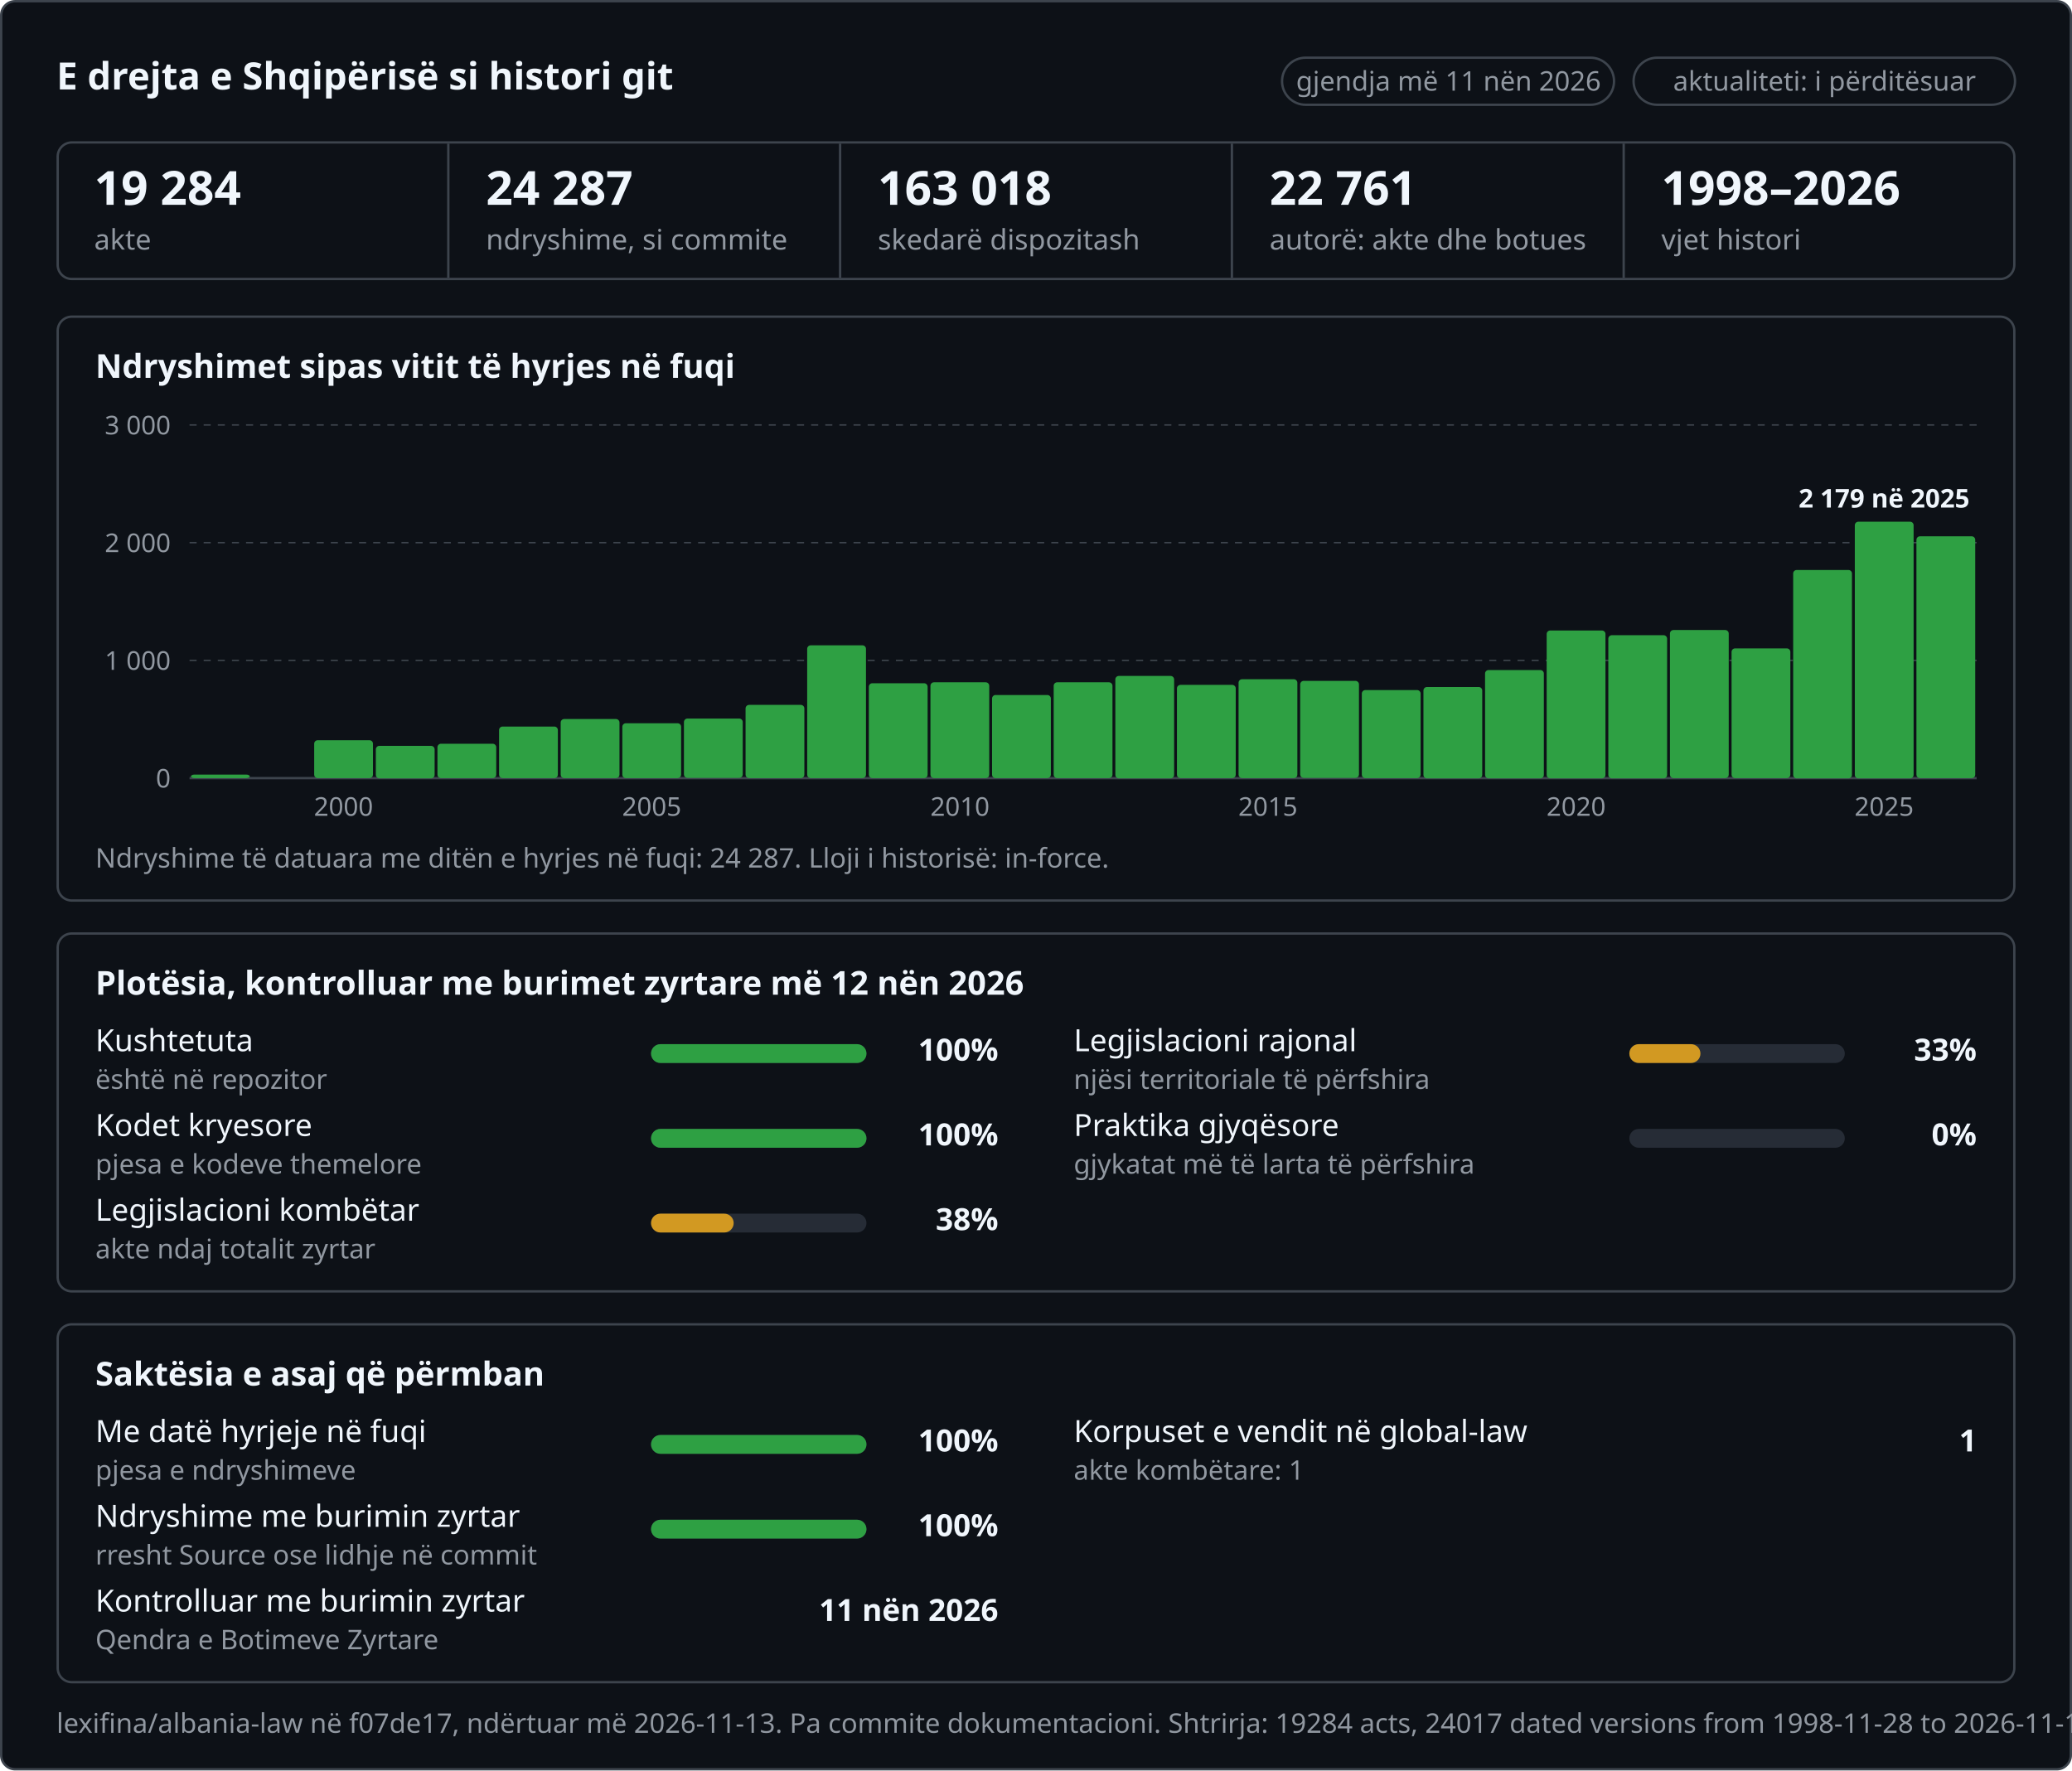
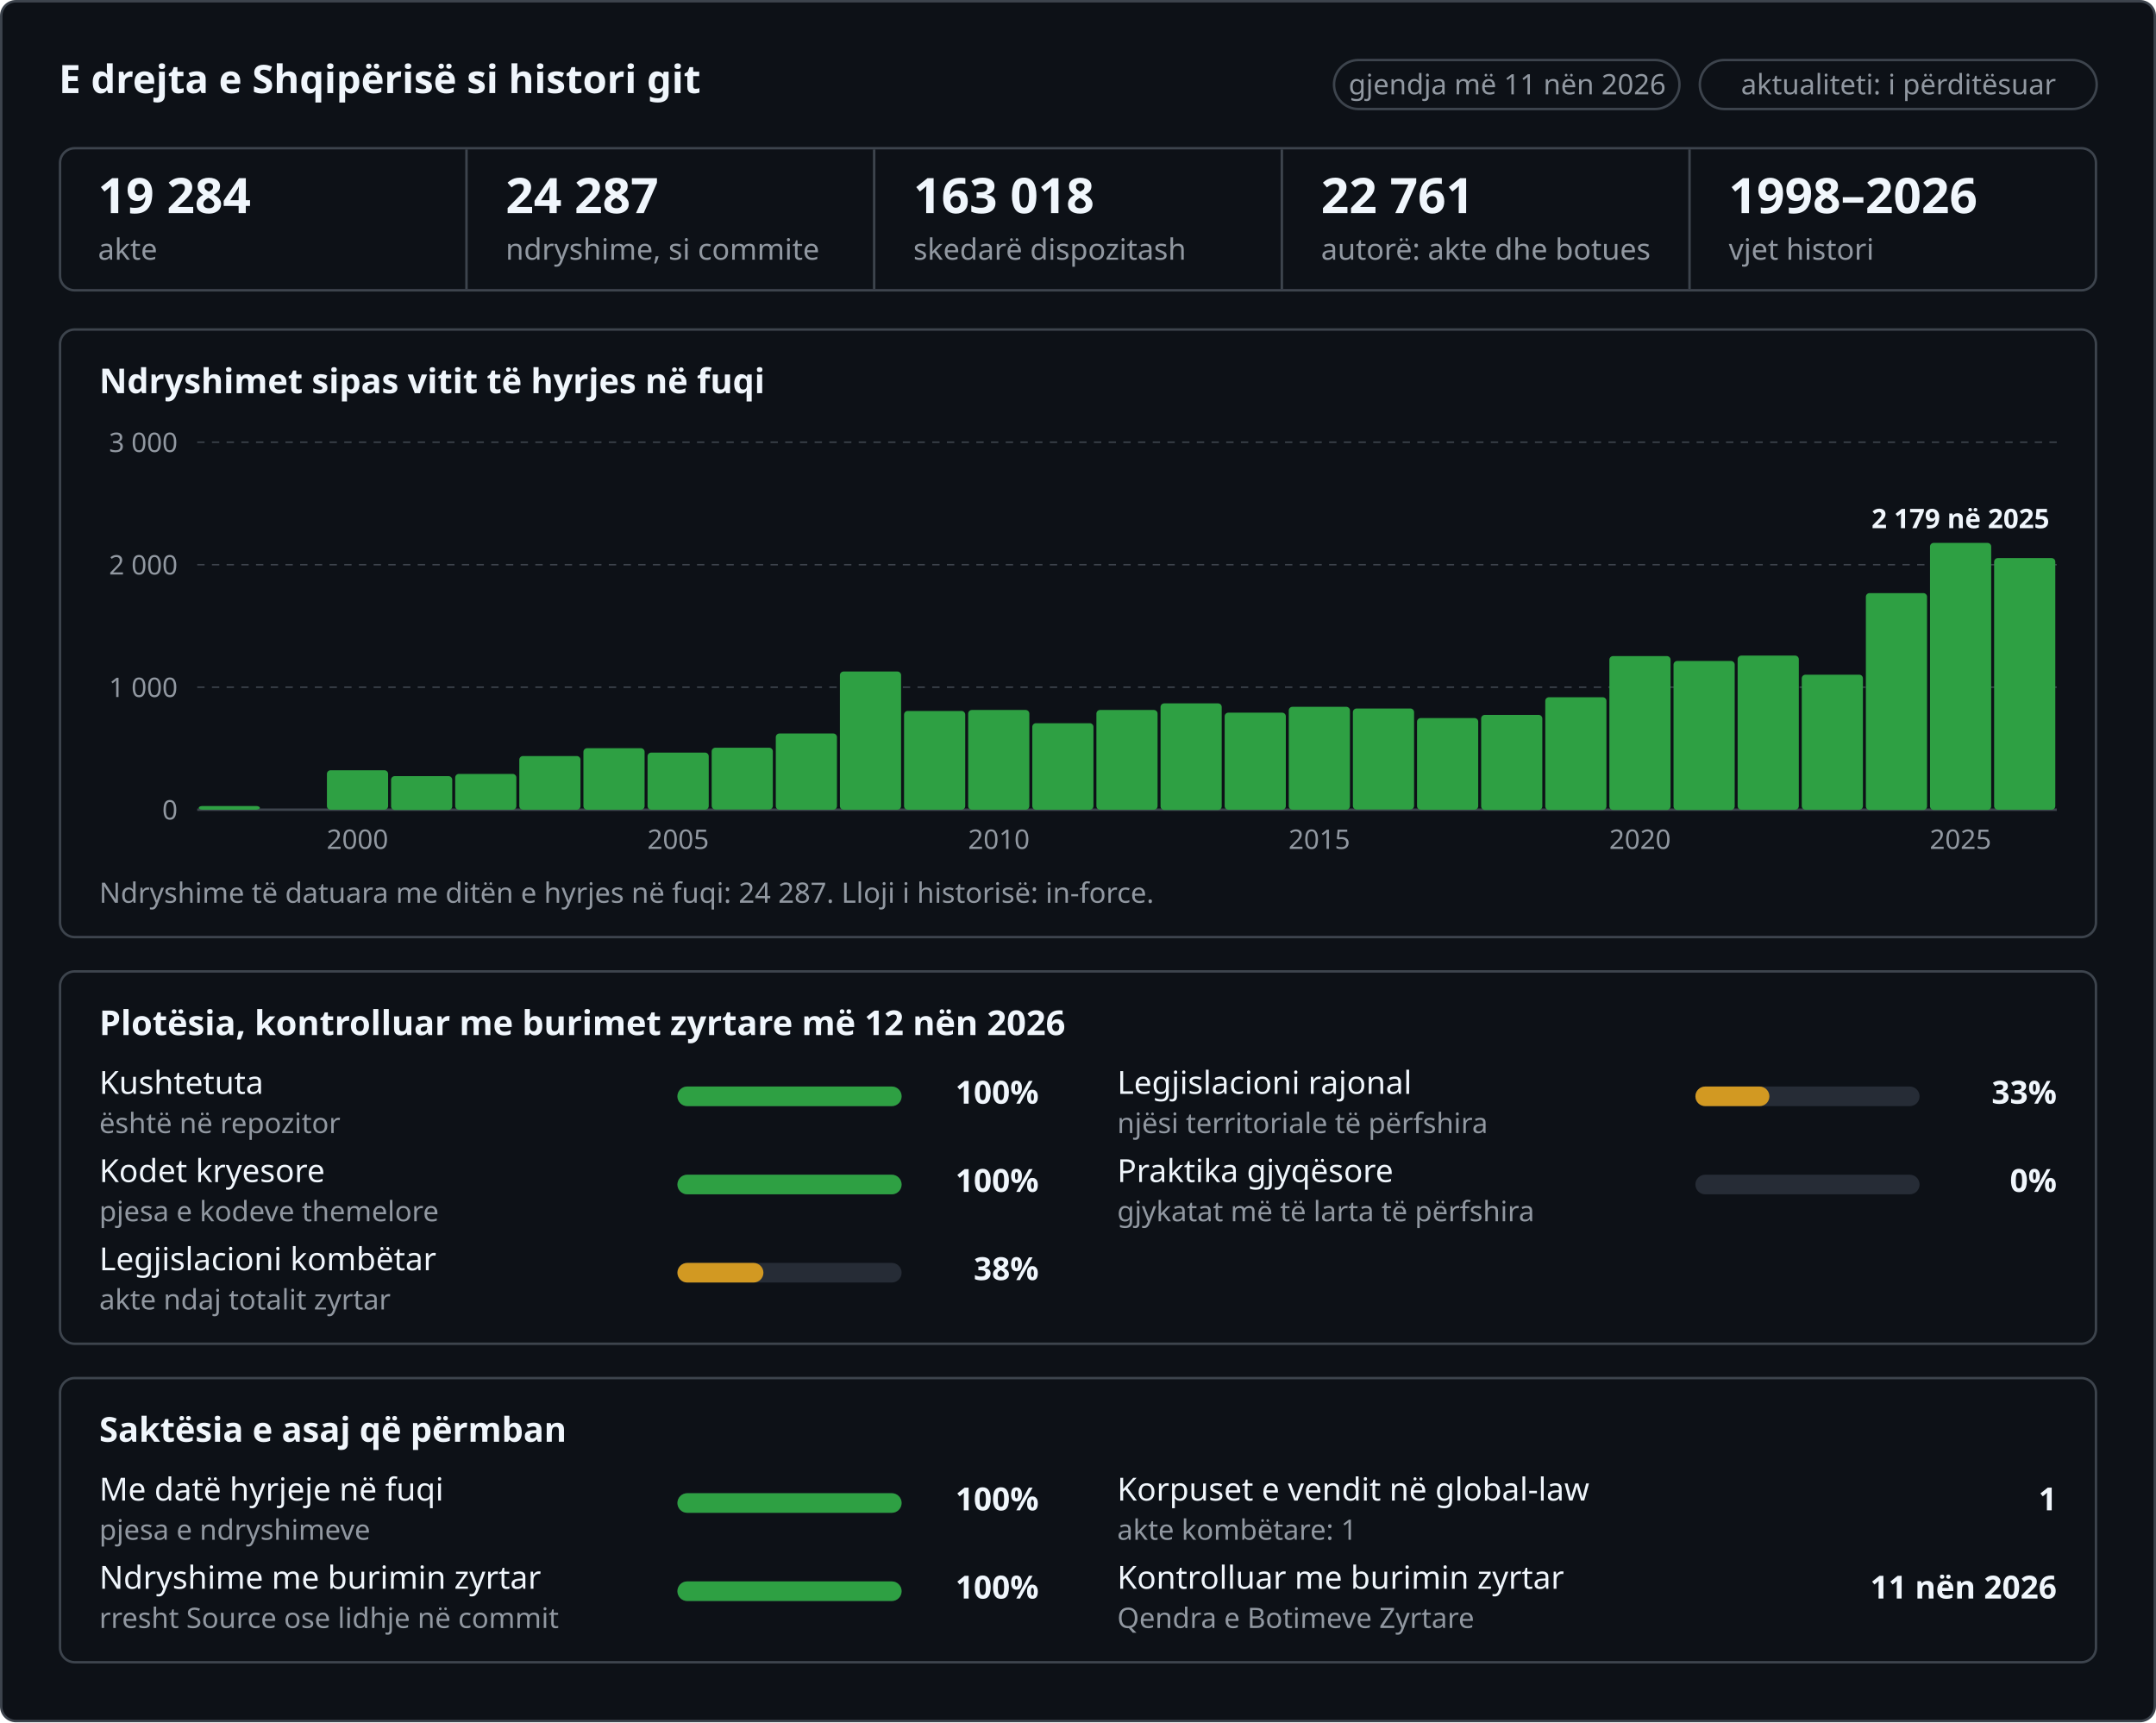
- <svg xmlns="http://www.w3.org/2000/svg" width="880" height="752" viewBox="0 0 880 752" font-family="-apple-system,BlinkMacSystemFont,Segoe UI,Noto Sans,Helvetica,Arial,sans-serif">
-   <rect x="0.5" y="0.5" width="879" height="751" rx="6" fill="#0d1117" stroke="#3d444d" />
+ <svg xmlns="http://www.w3.org/2000/svg" width="880" height="703" viewBox="0 0 880 703" font-family="-apple-system,BlinkMacSystemFont,Segoe UI,Noto Sans,Helvetica,Arial,sans-serif">
+   <rect x="0.5" y="0.5" width="879" height="702" rx="6" fill="#0d1117" stroke="#3d444d" />
  <text x="24" y="38" font-size="16" font-weight="600" fill="#f0f6fc">E drejta e Shqipërisë si histori git</text>
  <rect x="544.5" y="24.5" width="141" height="20" rx="10" fill="none" stroke="#3d444d" />
  <text x="615.2" y="38.5" font-size="11.5" font-weight="500" text-anchor="middle" fill="#9198a1">gjendja më 11 nën 2026</text>
  <rect x="693.8" y="24.5" width="162" height="20" rx="10" fill="none" stroke="#3d444d" />
  <text x="774.9" y="38.5" font-size="11.5" font-weight="500" text-anchor="middle" fill="#9198a1">aktualiteti: i përditësuar</text>
  <rect x="24.5" y="60.5" width="831" height="58" rx="6" fill="#0d1117" stroke="#3d444d" />
  <text x="40.0" y="87" font-size="20" font-weight="600" fill="#f0f6fc">19 284</text>
  <text x="40.0" y="106" font-size="12" fill="#9198a1">akte</text>
  <line x1="190.4" y1="61" x2="190.4" y2="118" stroke="#3d444d" />
  <text x="206.4" y="87" font-size="20" font-weight="600" fill="#f0f6fc">24 287</text>
  <text x="206.4" y="106" font-size="12" fill="#9198a1">ndryshime, si commite</text>
  <line x1="356.8" y1="61" x2="356.8" y2="118" stroke="#3d444d" />
  <text x="372.8" y="87" font-size="20" font-weight="600" fill="#f0f6fc">163 018</text>
  <text x="372.8" y="106" font-size="12" fill="#9198a1">skedarë dispozitash</text>
  <line x1="523.2" y1="61" x2="523.2" y2="118" stroke="#3d444d" />
  <text x="539.2" y="87" font-size="20" font-weight="600" fill="#f0f6fc">22 761</text>
  <text x="539.2" y="106" font-size="12" fill="#9198a1">autorë: akte dhe botues</text>
  <line x1="689.6" y1="61" x2="689.6" y2="118" stroke="#3d444d" />
  <text x="705.6" y="87" font-size="20" font-weight="600" fill="#f0f6fc">1998–2026</text>
  <text x="705.6" y="106" font-size="12" fill="#9198a1">vjet histori</text>
  <rect x="24.5" y="134.5" width="831" height="248" rx="6" fill="#0d1117" stroke="#3d444d" />
  <text x="40.5" y="160.5" font-size="14" font-weight="600" fill="#f0f6fc">Ndryshimet sipas vitit të hyrjes në fuqi</text>
  <line x1="80.5" y1="330.5" x2="839.5" y2="330.5" stroke="#3d444d" stroke-width="1" />
  <text x="72.5" y="334.5" font-size="11" text-anchor="end" fill="#9198a1">0</text>
  <line x1="80.5" y1="280.5" x2="839.5" y2="280.5" stroke="#3d444d" stroke-width="0.6" stroke-dasharray="3 3" />
  <text x="72.5" y="284.5" font-size="11" text-anchor="end" fill="#9198a1">1 000</text>
  <line x1="80.5" y1="230.5" x2="839.5" y2="230.5" stroke="#3d444d" stroke-width="0.6" stroke-dasharray="3 3" />
  <text x="72.5" y="234.5" font-size="11" text-anchor="end" fill="#9198a1">2 000</text>
  <line x1="80.5" y1="180.5" x2="839.5" y2="180.5" stroke="#3d444d" stroke-width="0.6" stroke-dasharray="3 3" />
  <text x="72.5" y="184.5" font-size="11" text-anchor="end" fill="#9198a1">3 000</text>
  <rect x="81.10" y="329.0" width="24.97" height="1.5" rx="1.5" fill="#2ea043" />
  <rect x="133.44" y="314.4" width="24.97" height="16.1" rx="1.5" fill="#2ea043" />
  <text x="145.9" y="346.5" font-size="11" text-anchor="middle" fill="#9198a1">2000</text>
  <rect x="159.62" y="316.8" width="24.97" height="13.8" rx="1.5" fill="#2ea043" />
  <rect x="185.79" y="315.9" width="24.97" height="14.6" rx="1.5" fill="#2ea043" />
  <rect x="211.96" y="308.6" width="24.97" height="21.9" rx="1.5" fill="#2ea043" />
  <rect x="238.13" y="305.4" width="24.97" height="25.1" rx="1.5" fill="#2ea043" />
  <rect x="264.31" y="307.2" width="24.97" height="23.3" rx="1.5" fill="#2ea043" />
  <text x="276.8" y="346.5" font-size="11" text-anchor="middle" fill="#9198a1">2005</text>
  <rect x="290.48" y="305.2" width="24.97" height="25.2" rx="1.5" fill="#2ea043" />
  <rect x="316.65" y="299.4" width="24.97" height="31.1" rx="1.5" fill="#2ea043" />
  <rect x="342.82" y="274.1" width="24.97" height="56.4" rx="1.5" fill="#2ea043" />
  <rect x="369.00" y="290.2" width="24.97" height="40.3" rx="1.5" fill="#2ea043" />
  <rect x="395.17" y="289.8" width="24.97" height="40.7" rx="1.5" fill="#2ea043" />
  <text x="407.7" y="346.5" font-size="11" text-anchor="middle" fill="#9198a1">2010</text>
  <rect x="421.34" y="295.2" width="24.97" height="35.3" rx="1.5" fill="#2ea043" />
  <rect x="447.51" y="289.8" width="24.97" height="40.7" rx="1.5" fill="#2ea043" />
  <rect x="473.69" y="287.1" width="24.97" height="43.5" rx="1.5" fill="#2ea043" />
  <rect x="499.86" y="290.9" width="24.97" height="39.6" rx="1.5" fill="#2ea043" />
  <rect x="526.03" y="288.5" width="24.97" height="42.0" rx="1.5" fill="#2ea043" />
  <text x="538.5" y="346.5" font-size="11" text-anchor="middle" fill="#9198a1">2015</text>
  <rect x="552.20" y="289.2" width="24.97" height="41.2" rx="1.5" fill="#2ea043" />
  <rect x="578.38" y="293.1" width="24.97" height="37.4" rx="1.5" fill="#2ea043" />
  <rect x="604.55" y="291.8" width="24.97" height="38.8" rx="1.5" fill="#2ea043" />
  <rect x="630.72" y="284.6" width="24.97" height="46.0" rx="1.5" fill="#2ea043" />
  <rect x="656.89" y="267.8" width="24.97" height="62.8" rx="1.5" fill="#2ea043" />
  <text x="669.4" y="346.5" font-size="11" text-anchor="middle" fill="#9198a1">2020</text>
  <rect x="683.07" y="269.8" width="24.97" height="60.8" rx="1.5" fill="#2ea043" />
  <rect x="709.24" y="267.6" width="24.97" height="62.9" rx="1.5" fill="#2ea043" />
  <rect x="735.41" y="275.4" width="24.97" height="55.1" rx="1.5" fill="#2ea043" />
  <rect x="761.58" y="242.1" width="24.97" height="88.5" rx="1.5" fill="#2ea043" />
  <rect x="787.76" y="221.6" width="24.97" height="109.0" rx="1.5" fill="#2ea043" />
  <text x="800.2" y="346.5" font-size="11" text-anchor="middle" fill="#9198a1">2025</text>
  <text x="800.2" y="215.6" font-size="11" font-weight="600" text-anchor="middle" fill="#f0f6fc">2 179 në 2025</text>
  <rect x="813.93" y="227.8" width="24.97" height="102.7" rx="1.5" fill="#2ea043" />
  <text x="40.5" y="368.5" font-size="11.5" fill="#9198a1">Ndryshime të datuara me ditën e hyrjes në fuqi: 24 287. Lloji i historisë: in-force.</text>
  <rect x="24.5" y="396.5" width="831" height="152" rx="6" fill="#0d1117" stroke="#3d444d" />
  <text x="40.5" y="422.5" font-size="14" font-weight="600" fill="#f0f6fc">Plotësia, kontrolluar me burimet zyrtare më 12 nën 2026</text>
  <text x="40.5" y="446.5" font-size="13" fill="#f0f6fc">Kushtetuta</text>
  <text x="40.5" y="462.5" font-size="11.5" fill="#9198a1">është në repozitor</text>
  <g>
    <rect x="276.5" y="443.5" width="91.5" height="8" rx="4" fill="#262c36" />
    <rect x="276.5" y="443.5" width="91.5" height="8" rx="4" fill="#2ea043" />
  </g>
  <text x="424.0" y="450.5" font-size="13" font-weight="600" text-anchor="end" fill="#f0f6fc">100%</text>
  <text x="40.5" y="482.5" font-size="13" fill="#f0f6fc">Kodet kryesore</text>
  <text x="40.5" y="498.5" font-size="11.5" fill="#9198a1">pjesa e kodeve themelore</text>
  <g>
    <rect x="276.5" y="479.5" width="91.5" height="8" rx="4" fill="#262c36" />
    <rect x="276.5" y="479.5" width="91.5" height="8" rx="4" fill="#2ea043" />
  </g>
  <text x="424.0" y="486.5" font-size="13" font-weight="600" text-anchor="end" fill="#f0f6fc">100%</text>
  <text x="40.5" y="518.5" font-size="13" fill="#f0f6fc">Legjislacioni kombëtar</text>
  <text x="40.5" y="534.5" font-size="11.5" fill="#9198a1">akte ndaj totalit zyrtar</text>
  <g>
    <rect x="276.5" y="515.5" width="91.5" height="8" rx="4" fill="#262c36" />
    <rect x="276.5" y="515.5" width="35.1" height="8" rx="4" fill="#d29922" />
  </g>
  <text x="424.0" y="522.5" font-size="13" font-weight="600" text-anchor="end" fill="#f0f6fc">38%</text>
  <text x="456.0" y="446.5" font-size="13" fill="#f0f6fc">Legjislacioni rajonal</text>
  <text x="456.0" y="462.5" font-size="11.5" fill="#9198a1">njësi territoriale të përfshira</text>
  <g>
    <rect x="692.0" y="443.5" width="91.5" height="8" rx="4" fill="#262c36" />
    <rect x="692.0" y="443.5" width="30.2" height="8" rx="4" fill="#d29922" />
  </g>
  <text x="839.5" y="450.5" font-size="13" font-weight="600" text-anchor="end" fill="#f0f6fc">33%</text>
  <text x="456.0" y="482.5" font-size="13" fill="#f0f6fc">Praktika gjyqësore</text>
  <text x="456.0" y="498.5" font-size="11.5" fill="#9198a1">gjykatat më të larta të përfshira</text>
  <g>
    <rect x="692.0" y="479.5" width="91.5" height="8" rx="4" fill="#262c36" />
  </g>
  <text x="839.5" y="486.5" font-size="13" font-weight="600" text-anchor="end" fill="#f0f6fc">0%</text>
-   <rect x="24.5" y="562.5" width="831" height="152" rx="6" fill="#0d1117" stroke="#3d444d" />
+   <rect x="24.5" y="562.5" width="831" height="116" rx="6" fill="#0d1117" stroke="#3d444d" />
  <text x="40.5" y="588.5" font-size="14" font-weight="600" fill="#f0f6fc">Saktësia e asaj që përmban</text>
  <text x="40.5" y="612.5" font-size="13" fill="#f0f6fc">Me datë hyrjeje në fuqi</text>
  <text x="40.5" y="628.5" font-size="11.5" fill="#9198a1">pjesa e ndryshimeve</text>
  <g>
    <rect x="276.5" y="609.5" width="91.5" height="8" rx="4" fill="#262c36" />
    <rect x="276.5" y="609.5" width="91.5" height="8" rx="4" fill="#2ea043" />
  </g>
  <text x="424.0" y="616.5" font-size="13" font-weight="600" text-anchor="end" fill="#f0f6fc">100%</text>
  <text x="40.5" y="648.5" font-size="13" fill="#f0f6fc">Ndryshime me burimin zyrtar</text>
  <text x="40.5" y="664.5" font-size="11.5" fill="#9198a1">rresht Source ose lidhje në commit</text>
  <g>
    <rect x="276.5" y="645.5" width="91.5" height="8" rx="4" fill="#262c36" />
    <rect x="276.5" y="645.5" width="91.5" height="8" rx="4" fill="#2ea043" />
  </g>
  <text x="424.0" y="652.5" font-size="13" font-weight="600" text-anchor="end" fill="#f0f6fc">100%</text>
-   <text x="40.5" y="684.5" font-size="13" fill="#f0f6fc">Kontrolluar me burimin zyrtar</text>
-   <text x="40.5" y="700.5" font-size="11.5" fill="#9198a1">Qendra e Botimeve Zyrtare</text>
-   <text x="424.0" y="688.5" font-size="13" font-weight="600" text-anchor="end" fill="#f0f6fc">11 nën 2026</text>
  <text x="456.0" y="612.5" font-size="13" fill="#f0f6fc">Korpuset e vendit në global-law</text>
  <text x="456.0" y="628.5" font-size="11.5" fill="#9198a1">akte kombëtare: 1</text>
  <text x="839.5" y="616.5" font-size="13" font-weight="600" text-anchor="end" fill="#f0f6fc">1</text>
-   <text x="24" y="736" font-size="11.5" fill="#9198a1" textLength="832" lengthAdjust="spacingAndGlyphs">lexifina/albania-law në f07de17, ndërtuar më 2026-11-13. Pa commite dokumentacioni. Shtrirja: 19284 acts, 24017 dated versions from 1998-11-28 to 2026-11-10</text>
+   <text x="456.0" y="648.5" font-size="13" fill="#f0f6fc">Kontrolluar me burimin zyrtar</text>
+   <text x="456.0" y="664.5" font-size="11.5" fill="#9198a1">Qendra e Botimeve Zyrtare</text>
+   <text x="839.5" y="652.5" font-size="13" font-weight="600" text-anchor="end" fill="#f0f6fc">11 nën 2026</text>
</svg>
